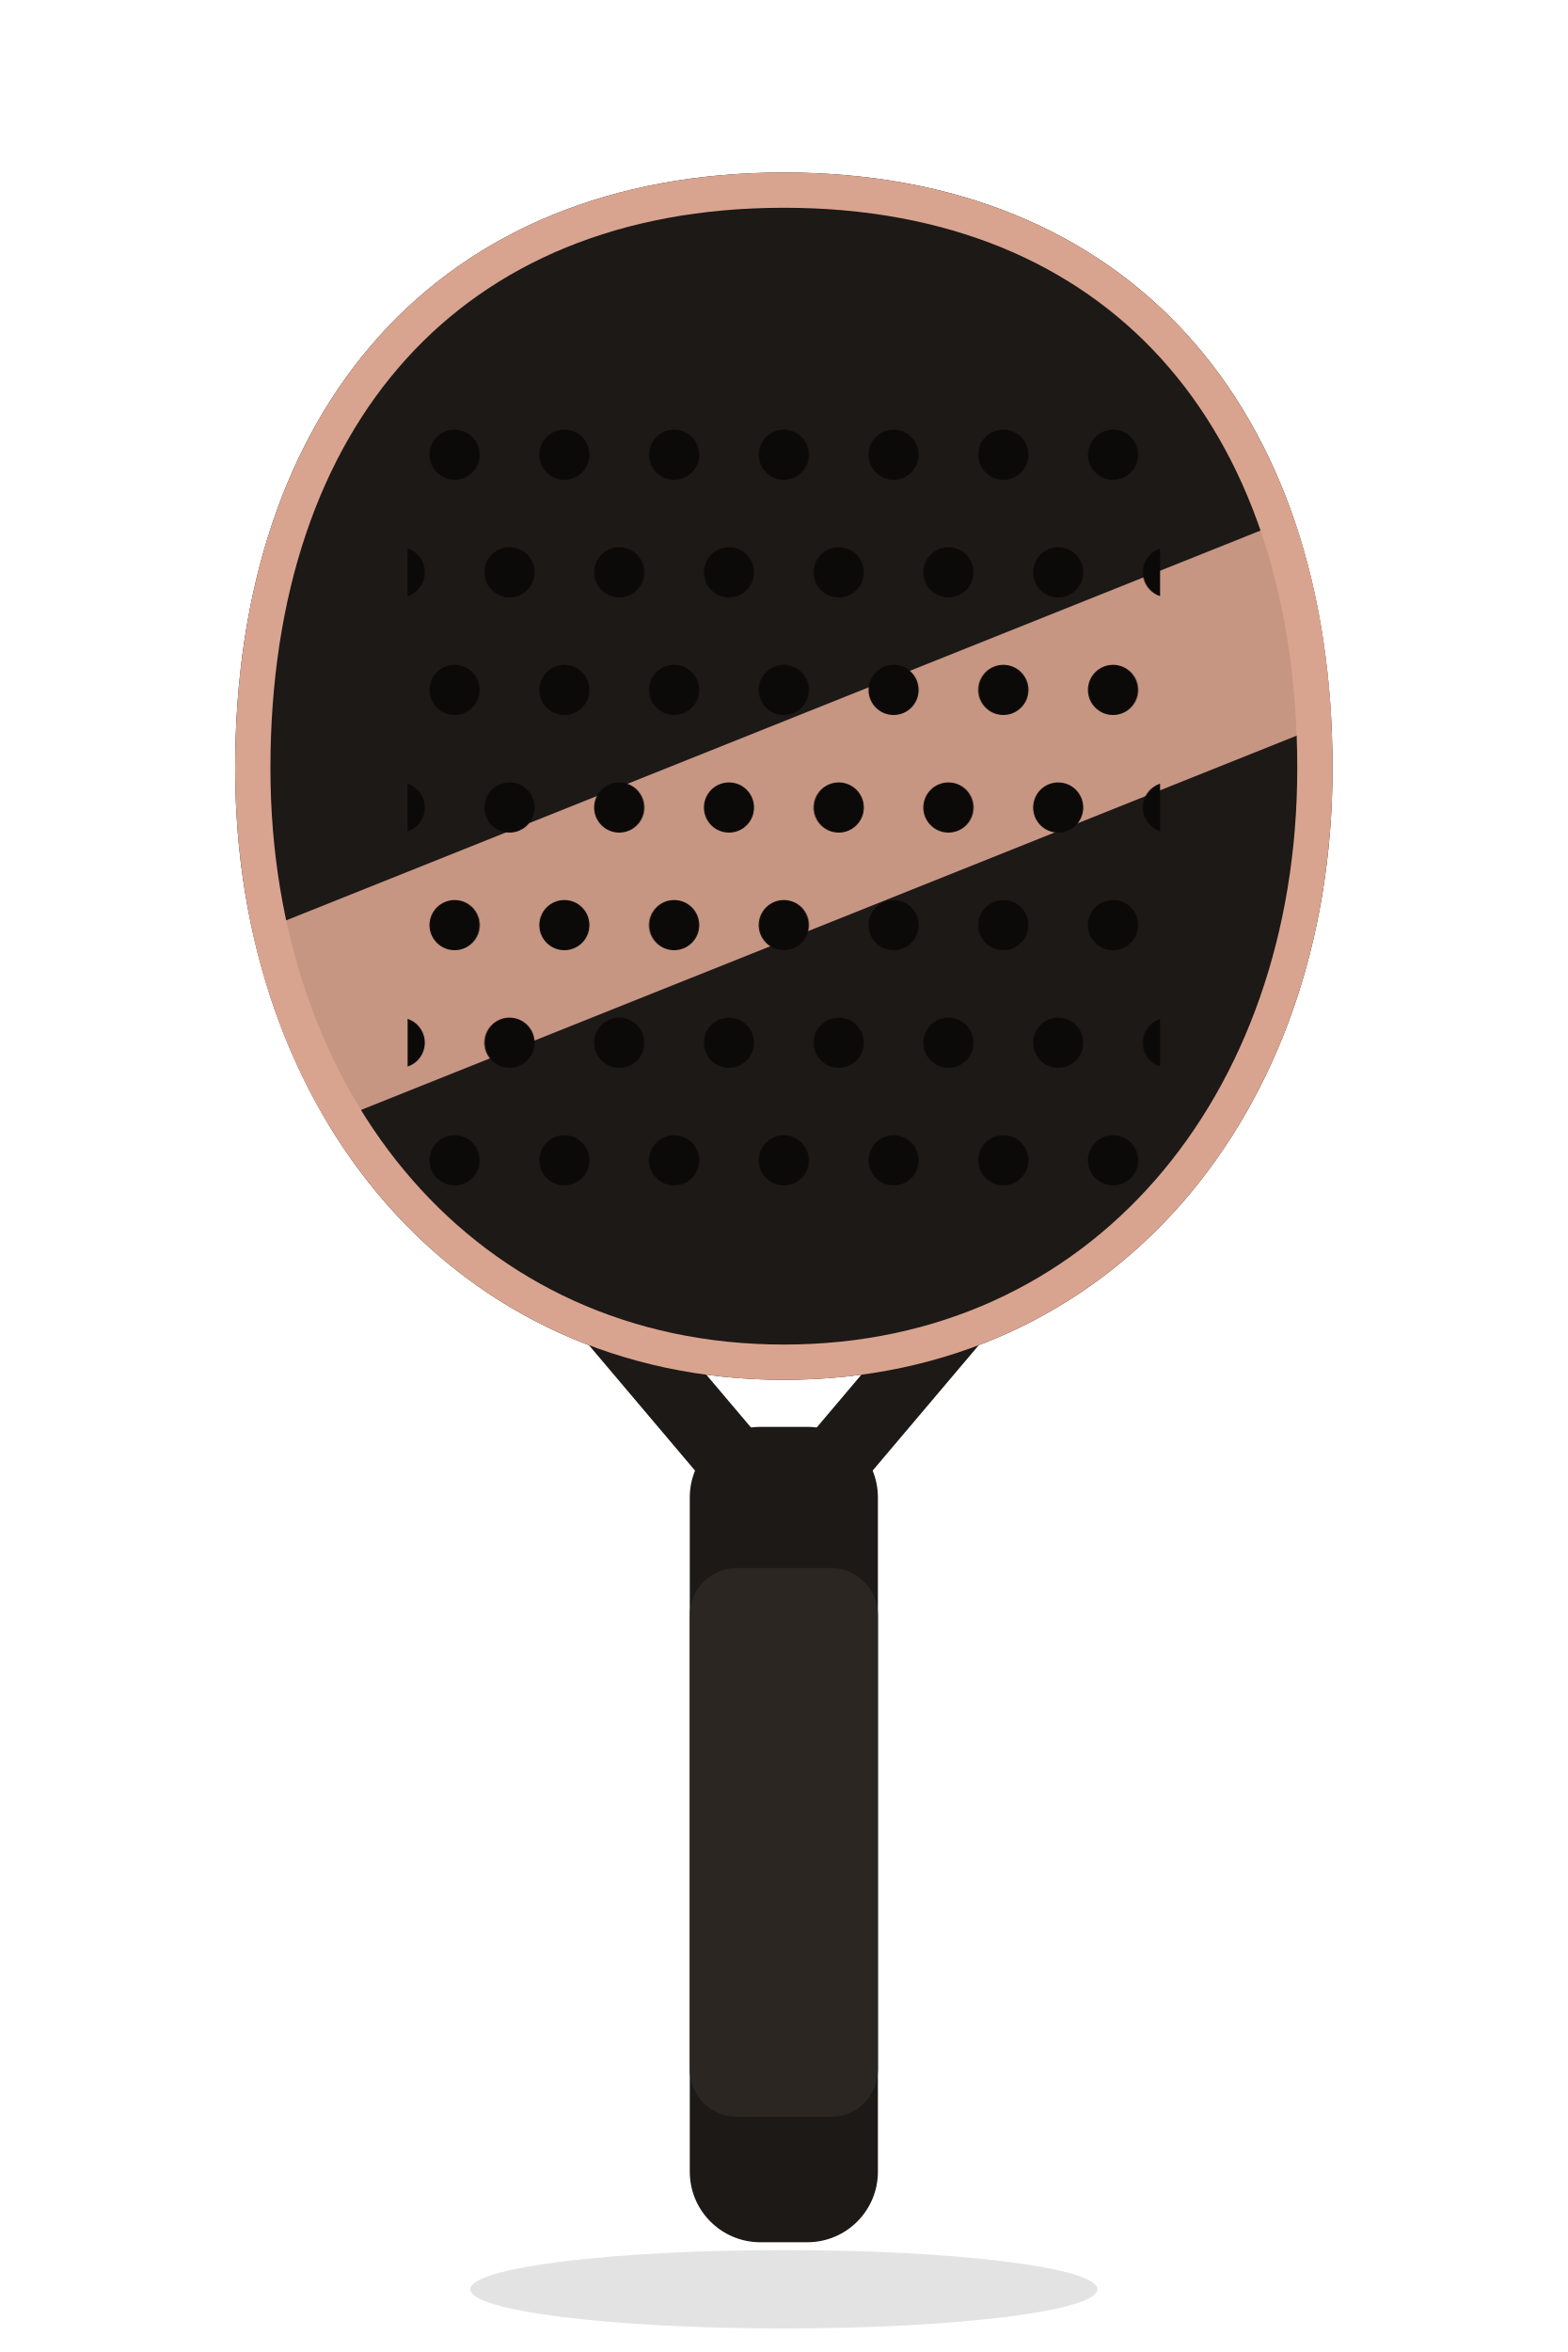
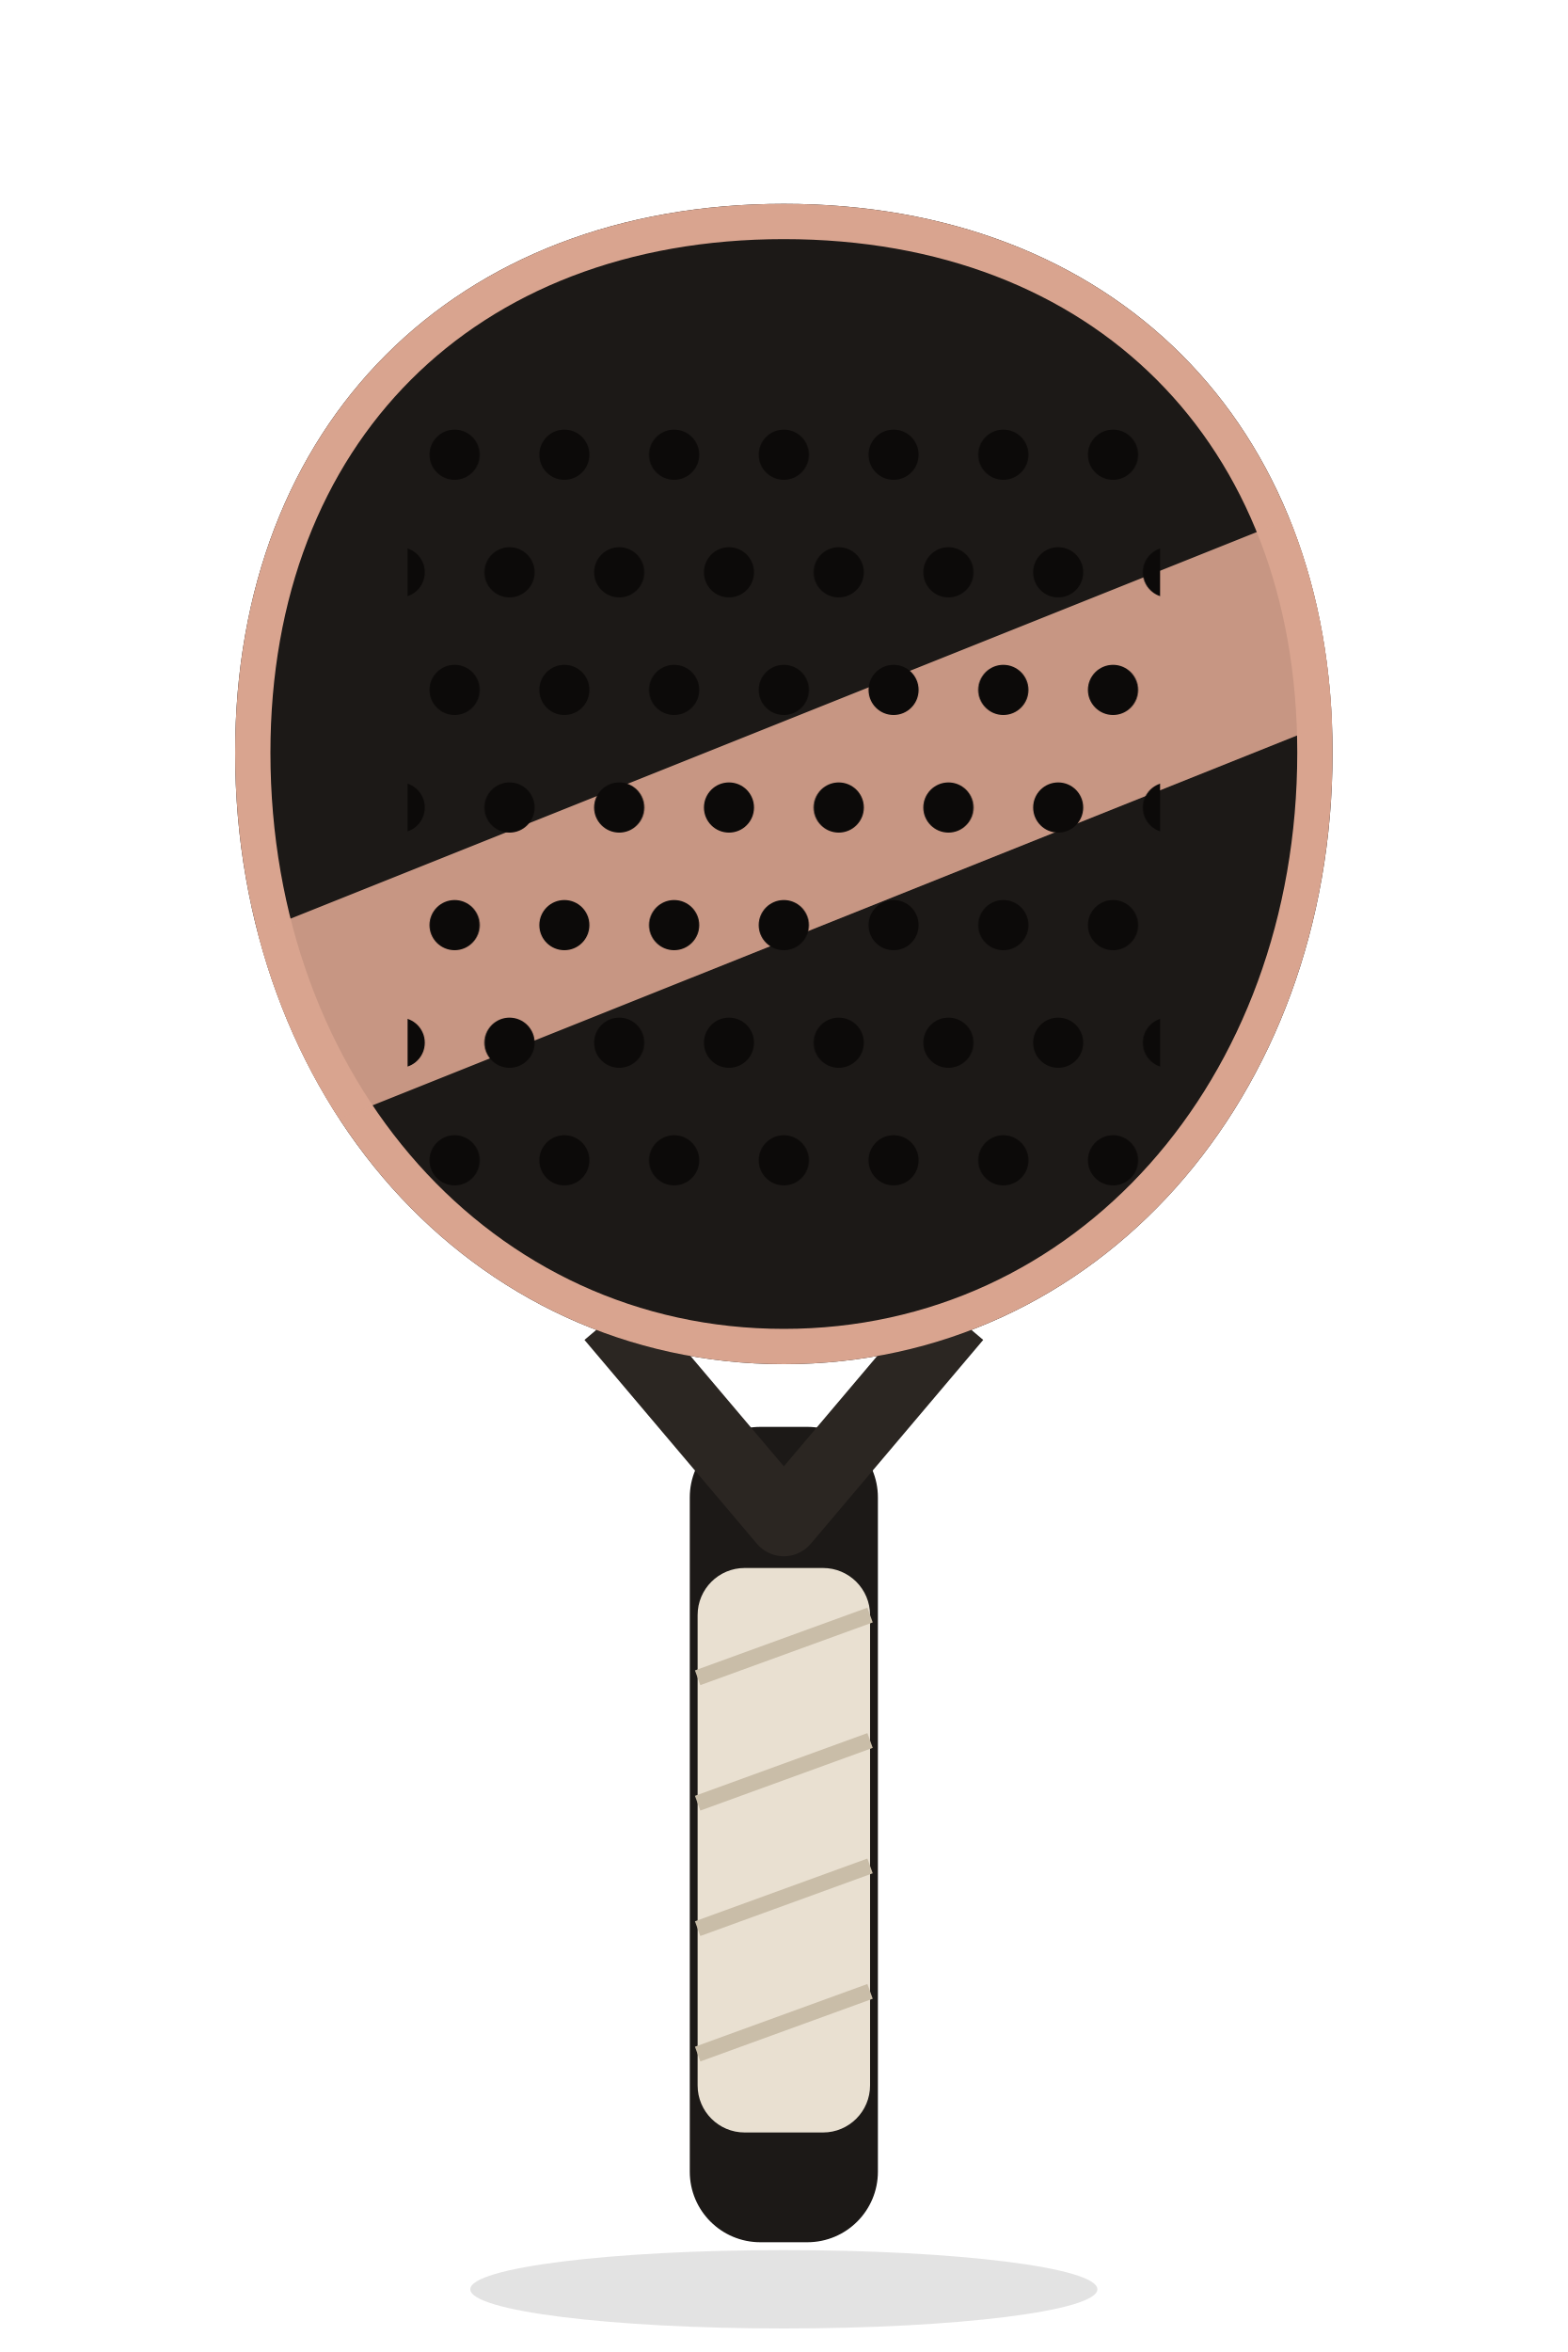
<svg xmlns="http://www.w3.org/2000/svg" viewBox="0 0 200 300">
  <defs>
    <clipPath id="c">
-       <path d="M100 22c44 0 70 30 70 76 0 44-28 78-70 78s-70-34-70-78c0-46 26-76 70-76z" />
+       <path d="M100 26c42 0 70 28 70 70 0 44-30 78-70 78s-70-34-70-78c0-42 28-70 70-70z" />
    </clipPath>
    <pattern id="h" width="14" height="30" patternUnits="userSpaceOnUse" x="51" y="51">
      <circle cx="7" cy="7" r="3.2" fill="#0c0a09" />
      <circle cx="14" cy="22" r="3.2" fill="#0c0a09" />
      <circle cx="0" cy="22" r="3.2" fill="#0c0a09" />
    </pattern>
  </defs>
  <ellipse cx="100" cy="292" rx="40" ry="5" fill="#14110f" opacity=".12" />
  <rect x="88" y="182" width="24" height="104" rx="9" fill="#1c1917" />
-   <rect x="88" y="200" width="24" height="70" rx="6" fill="#2b2622" />
-   <path d="M78 168l22 26 22-26" fill="none" stroke="#1c1917" stroke-width="9" stroke-linejoin="round" />
-   <path d="M100 22c44 0 70 30 70 76 0 44-28 78-70 78s-70-34-70-78c0-46 26-76 70-76z" fill="#1c1917" />
+   <rect x="89" y="200" width="22" height="72" rx="6" fill="#e9e0d1" />
+   <path d="M89 214l22-8M89 230l22-8M89 246l22-8M89 262l22-8" stroke="#c9bda8" stroke-width="2" />
+   <path d="M78 168l22 26 22-26" fill="none" stroke="#2b2622" stroke-width="9" stroke-linejoin="round" />
+   <path d="M100 26c42 0 70 28 70 70 0 44-30 78-70 78s-70-34-70-78c0-42 28-70 70-70z" fill="#1c1917" />
  <g clip-path="url(#c)">
-     <path d="M100 22c44 0 70 30 70 76 0 44-28 78-70 78s-70-34-70-78c0-46 26-76 70-76z" fill="none" stroke="#d9a48f" stroke-width="9" />
+     <path d="M100 26c42 0 70 28 70 70 0 44-30 78-70 78s-70-34-70-78c0-42 28-70 70-70z" fill="none" stroke="#d9a48f" stroke-width="9" />
    <path d="M30 120 L170 64 L170 92 L30 148z" fill="#d9a48f" opacity=".9" />
    <rect x="52" y="50" width="96" height="108" fill="url(#h)" />
  </g>
</svg>
